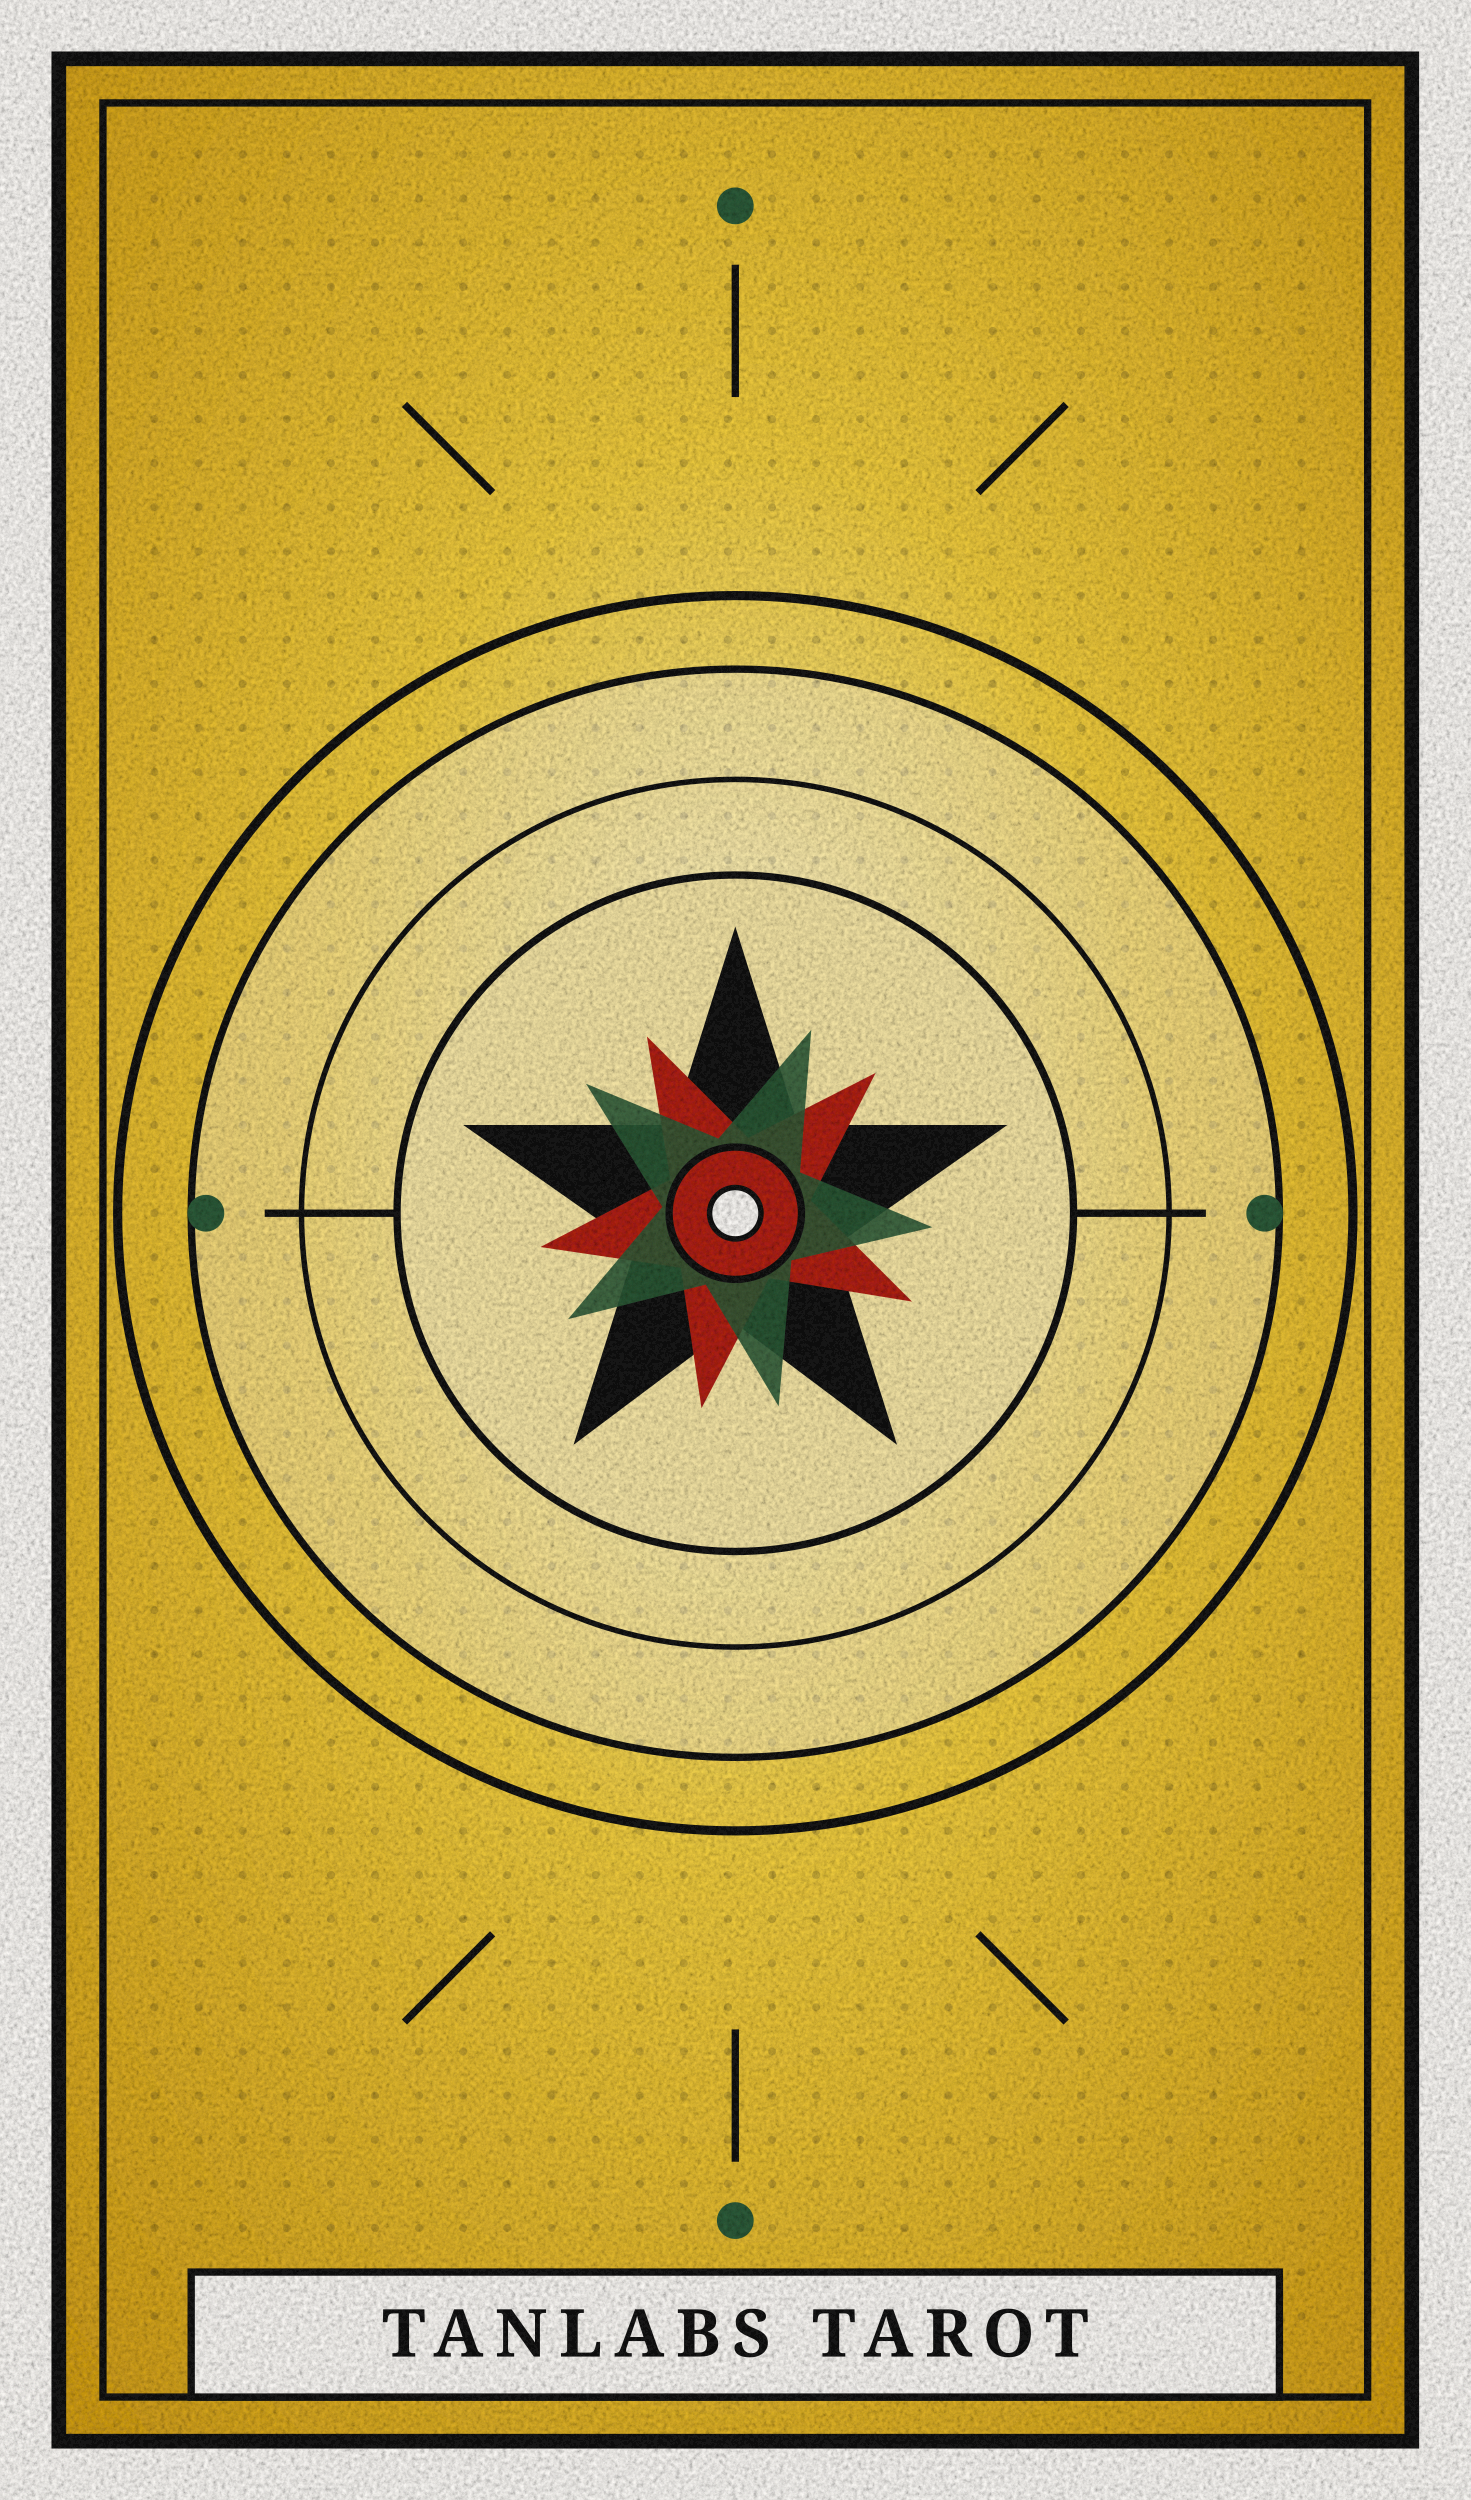
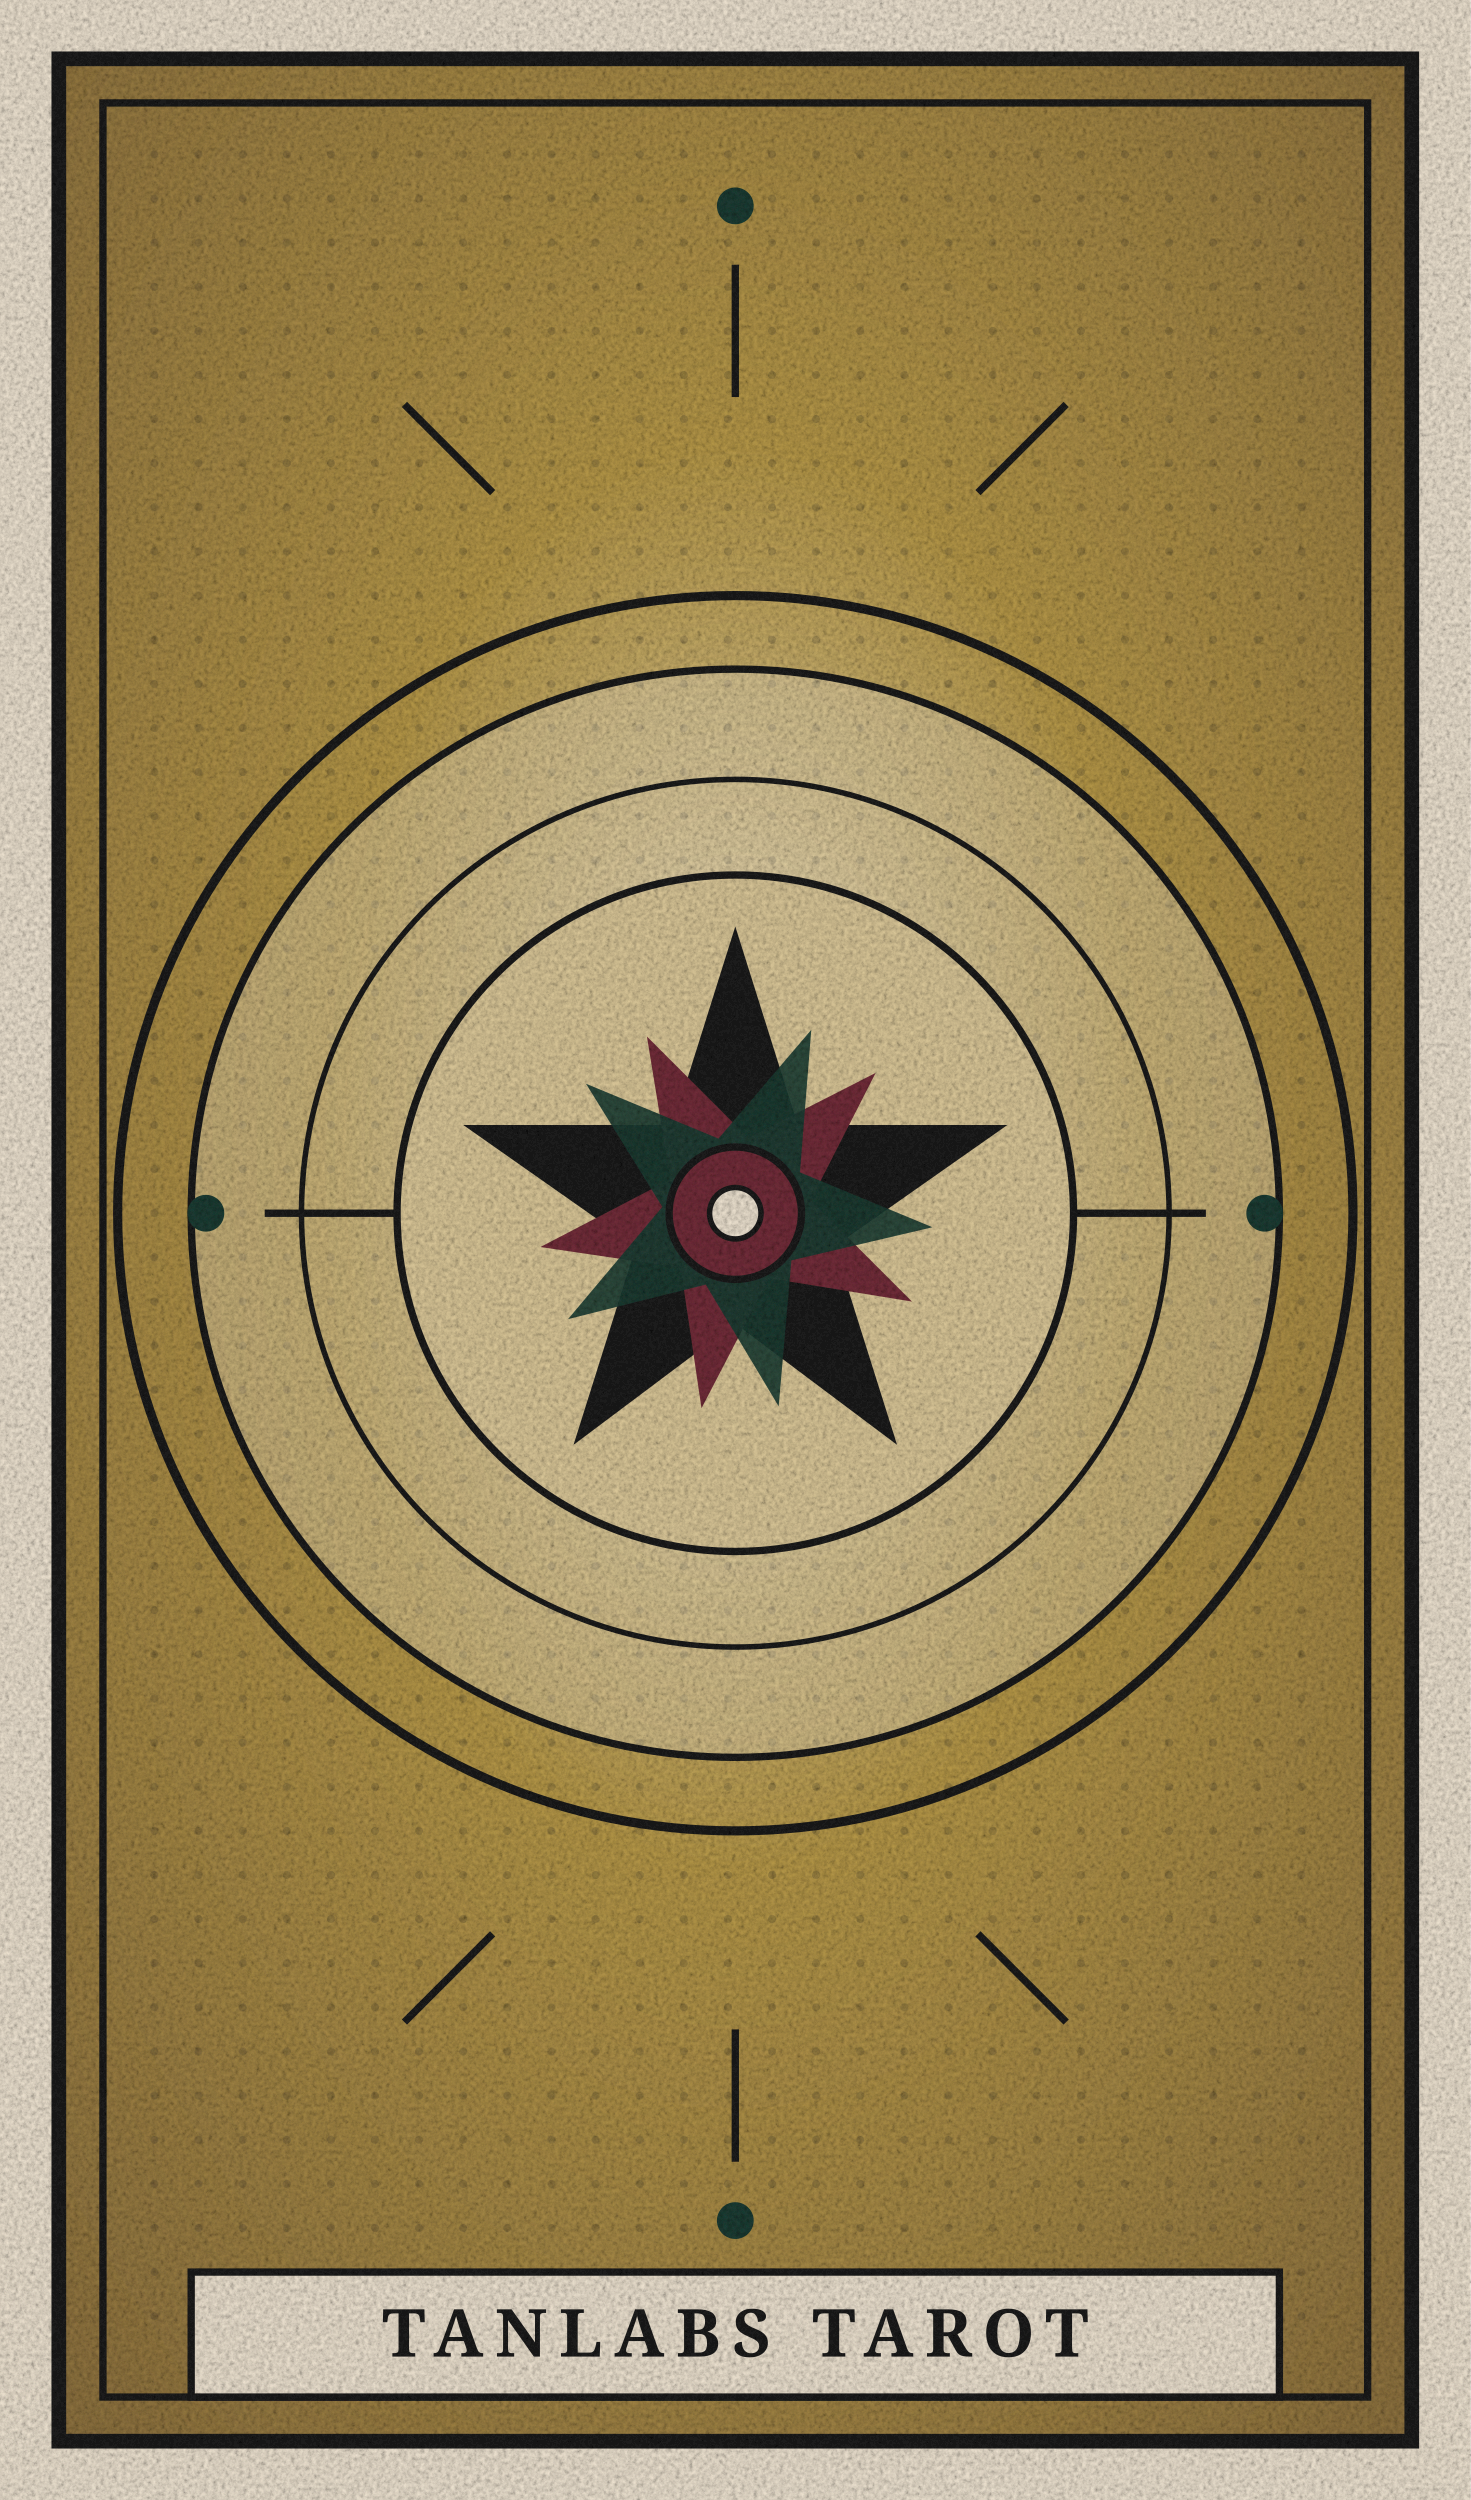
<svg xmlns="http://www.w3.org/2000/svg" viewBox="0 0 400 680" role="img" aria-label="Card back">
  <defs>
    <filter id="grain" x="0%" y="0%" width="100%" height="100%">
      <feTurbulence type="fractalNoise" baseFrequency="0.85" numOctaves="4" stitchTiles="stitch" result="noise" />
      <feColorMatrix type="saturate" values="0" in="noise" result="mono" />
      <feBlend in="SourceGraphic" in2="mono" mode="multiply" />
    </filter>
    <radialGradient id="field" cx="50%" cy="46%" r="72%">
-       <stop offset="0%" stop-color="#fff4b8" />
-       <stop offset="42%" stop-color="#f4d03f" />
-       <stop offset="100%" stop-color="#d4a017" />
+       <stop offset="0%" stop-color="#ead9b0" />
+       <stop offset="42%" stop-color="#b89a4a" />
+       <stop offset="100%" stop-color="#8f7340" />
    </radialGradient>
    <pattern id="dots" width="12" height="12" patternUnits="userSpaceOnUse">
-       <circle cx="6" cy="6" r="1.1" fill="#171717" opacity="0.18" />
+       <circle cx="6" cy="6" r="1.1" fill="#1e1e1e" opacity="0.18" />
    </pattern>
  </defs>
  <g filter="url(#grain)">
-     <rect width="400" height="680" fill="#fffdf9" />
-     <rect x="16" y="16" width="368" height="648" fill="url(#field)" stroke="#171717" stroke-width="4" />
-     <rect x="28" y="28" width="344" height="624" fill="none" stroke="#171717" stroke-width="2" />
+     <rect width="400" height="680" fill="#efe4d2" />
+     <rect x="16" y="16" width="368" height="648" fill="url(#field)" stroke="#1e1e1e" stroke-width="4" />
+     <rect x="28" y="28" width="344" height="624" fill="none" stroke="#1e1e1e" stroke-width="2" />
    <rect x="40" y="40" width="320" height="600" fill="url(#dots)" />
    <g transform="translate(200 330)">
-       <circle r="168" fill="none" stroke="#171717" stroke-width="2.5" />
-       <circle r="148" fill="#fffdf9" fill-opacity="0.35" stroke="#171717" stroke-width="2" />
-       <circle r="118" fill="none" stroke="#171717" stroke-width="1.5" />
-       <circle r="92" fill="#f9e9a8" stroke="#171717" stroke-width="2" />
-       <g fill="#171717">
+       <circle r="168" fill="none" stroke="#1e1e1e" stroke-width="2.5" />
+       <circle r="148" fill="#efe4d2" fill-opacity="0.35" stroke="#1e1e1e" stroke-width="2" />
+       <circle r="118" fill="none" stroke="#1e1e1e" stroke-width="1.5" />
+       <circle r="92" fill="#dcc99a" stroke="#1e1e1e" stroke-width="2" />
+       <g fill="#1e1e1e">
        <path d="M0 -78 L17 -24 L74 -24 L27 9 L44 63 L0 30 L-44 63 L-27 9 L-74 -24 L-17 -24 Z" />
      </g>
-       <g fill="#b42318" transform="rotate(45)">
+       <g fill="#732f3a" transform="rotate(45)">
        <path d="M0 -54 L12 -17 L51 -17 L19 6 L31 44 L0 21 L-31 44 L-19 6 L-51 -17 L-12 -17 Z" />
      </g>
-       <g fill="#2f5d3a" transform="rotate(22.5)">
+       <g fill="#1b3d34" transform="rotate(22.5)">
        <path d="M0 -54 L12 -17 L51 -17 L19 6 L31 44 L0 21 L-31 44 L-19 6 L-51 -17 L-12 -17 Z" opacity="0.9" />
      </g>
-       <circle r="18" fill="#b42318" stroke="#171717" stroke-width="2" />
-       <circle r="7" fill="#fffdf9" stroke="#171717" stroke-width="1.5" />
+       <circle r="18" fill="#732f3a" stroke="#1e1e1e" stroke-width="2" />
+       <circle r="7" fill="#efe4d2" stroke="#1e1e1e" stroke-width="1.5" />
    </g>
-     <g stroke="#171717" stroke-width="2" fill="none">
+     <g stroke="#1e1e1e" stroke-width="2" fill="none">
      <path d="M200 72 L200 108" />
      <path d="M200 552 L200 588" />
      <path d="M72 330 L108 330" />
      <path d="M292 330 L328 330" />
      <path d="M110 110 L134 134" />
      <path d="M266 526 L290 550" />
      <path d="M290 110 L266 134" />
      <path d="M134 526 L110 550" />
    </g>
-     <g fill="#2f5d3a">
+     <g fill="#1b3d34">
      <circle cx="200" cy="56" r="5" />
      <circle cx="200" cy="604" r="5" />
      <circle cx="56" cy="330" r="5" />
      <circle cx="344" cy="330" r="5" />
    </g>
-     <rect x="52" y="618" width="296" height="34" fill="#fffdf9" stroke="#171717" stroke-width="2" />
-     <text x="200" y="641" text-anchor="middle" font-family="Georgia, 'Noto Serif', serif" font-size="18" font-weight="700" letter-spacing="0.18em" fill="#171717">
+     <rect x="52" y="618" width="296" height="34" fill="#efe4d2" stroke="#1e1e1e" stroke-width="2" />
+     <text x="200" y="641" text-anchor="middle" font-family="Georgia, 'Noto Serif', serif" font-size="18" font-weight="700" letter-spacing="0.18em" fill="#1e1e1e">
			TANLABS TAROT
		</text>
  </g>
</svg>
